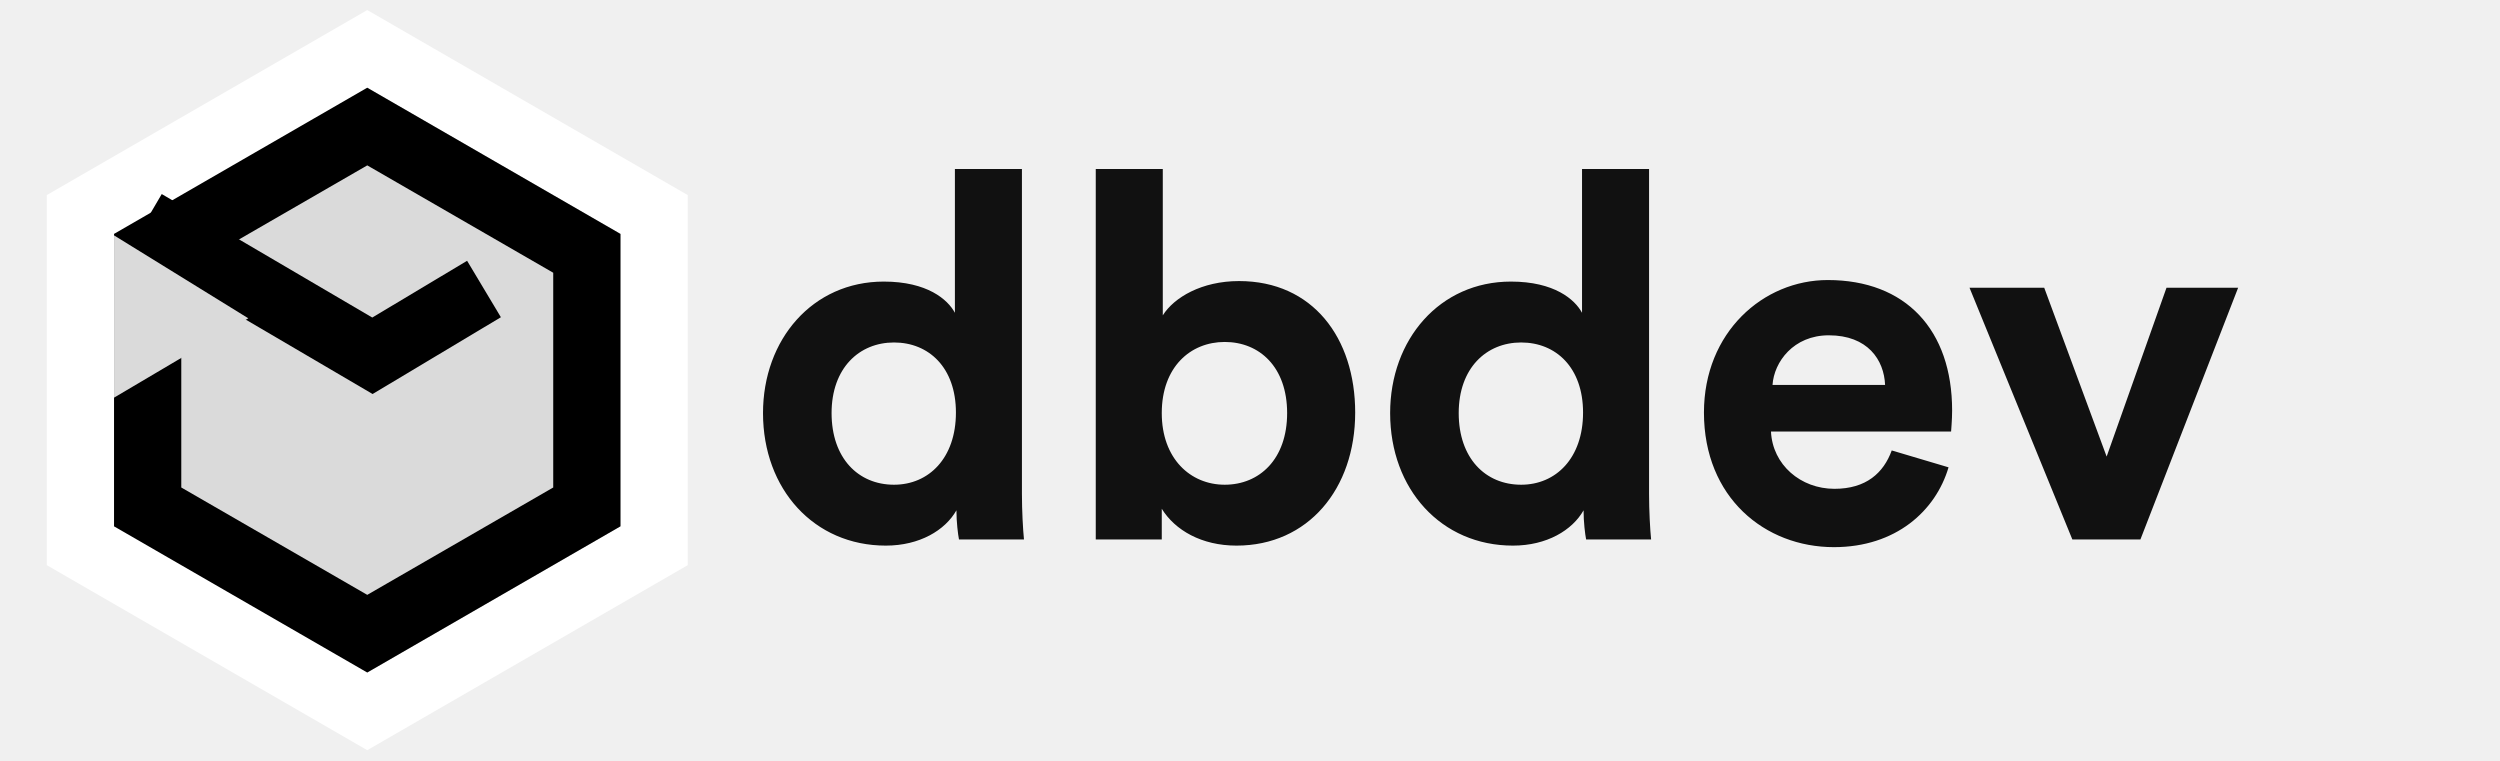
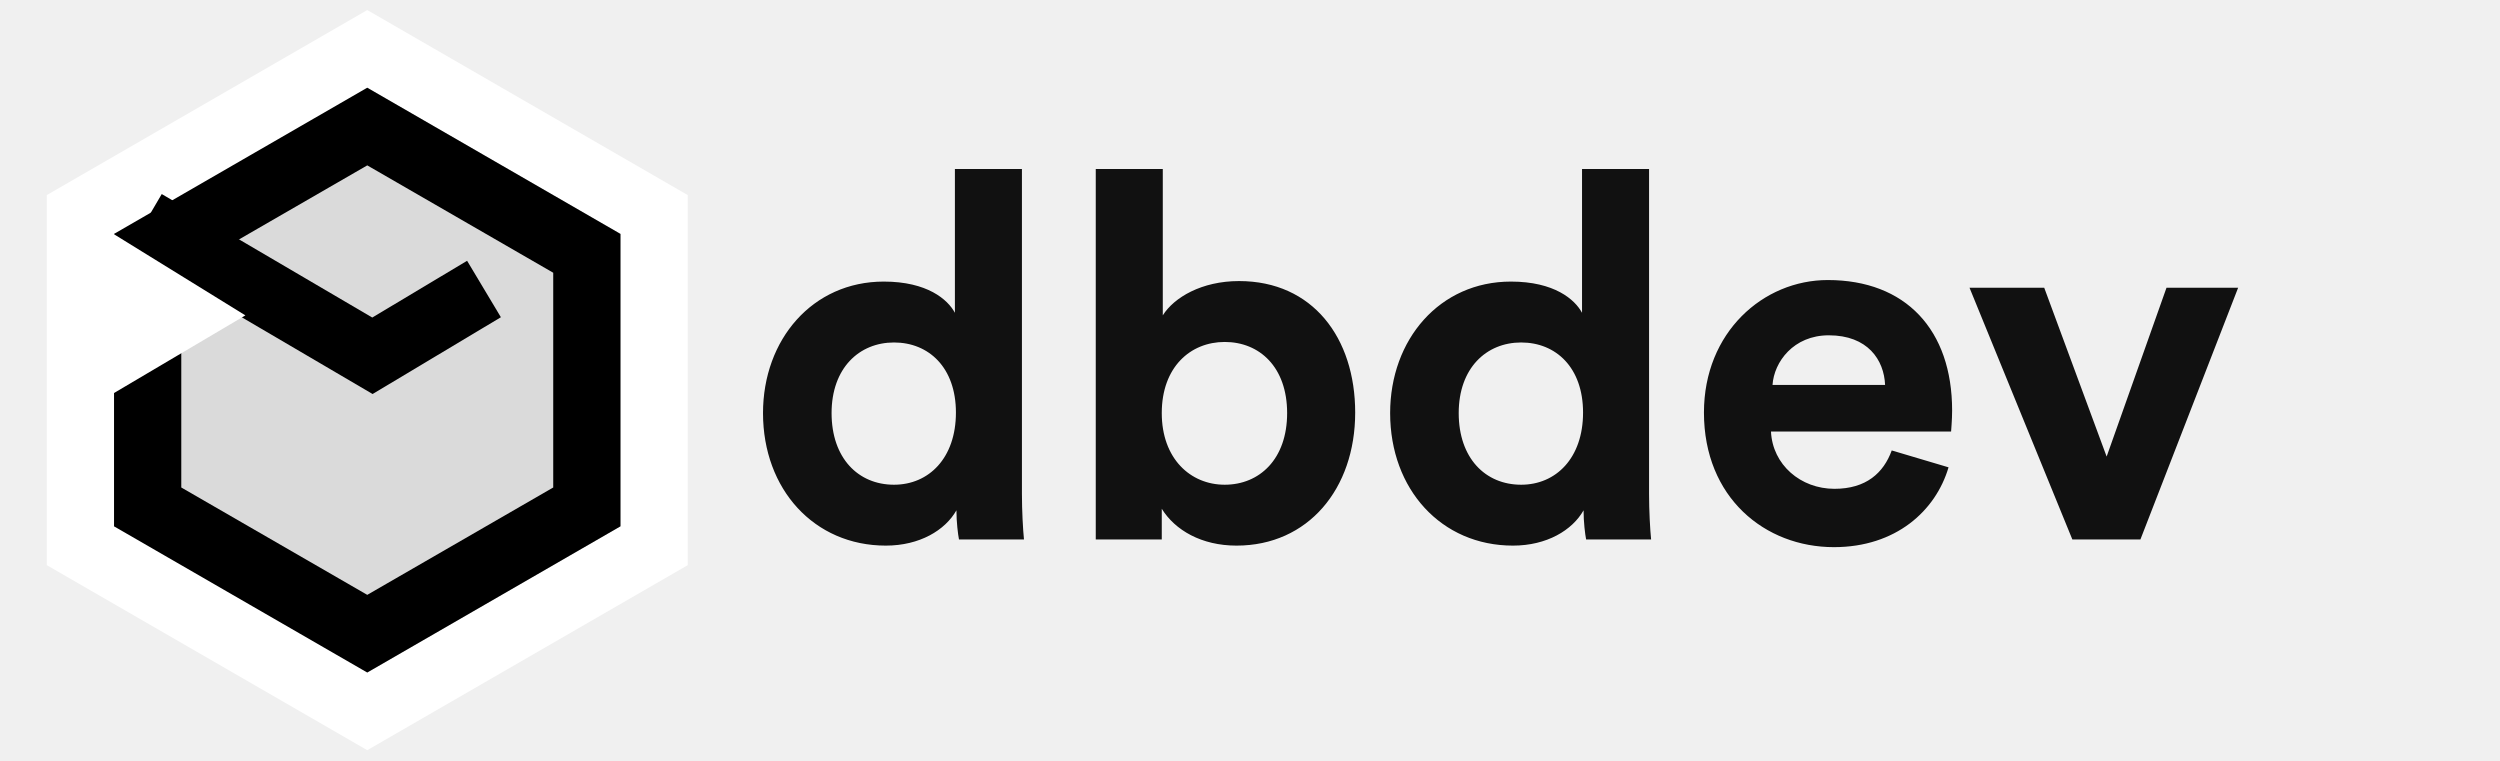
<svg xmlns="http://www.w3.org/2000/svg" width="1710" height="520" viewBox="0 0 1710 520" fill="none">
  <path d="M262.705 40.081L251.205 33.442L239.705 40.081L66.5 140.081L55 146.721V160V227.5V360V373.279L66.5 379.919L239.705 479.919L251.205 486.558L262.705 479.919L435.91 379.919L447.41 373.279V360V160V146.721L435.91 140.081L262.705 40.081Z" fill="#DADADA" stroke="white" stroke-width="46" />
  <path d="M101 173.279L251.205 86.558L401.41 173.279V346.721L251.205 433.442L101 346.721V227.5V173.279Z" fill="#DADADA" stroke="black" stroke-width="46" />
  <path d="M99.248 152.143L254.746 243.352L331.05 197.677" stroke="black" stroke-width="45" />
-   <path d="M78 161V272L169.835 217.716L78 161Z" fill="#DADADA" />
+   <path d="M76 159V270L167.835 215.716L76 159Z" fill="white" />
  <path d="M699 115.6H653.15V213.95C648.25 204.85 634.25 192.6 604.5 192.6C555.85 192.6 521.9 232.15 521.9 282.55C521.9 334.7 556.9 373.2 605.9 373.2C629 373.2 646.5 362.7 654.2 349.05C654.2 357.1 655.25 365.5 655.95 369H700.4C699.7 362 699 349.4 699 337.85V115.6ZM568.8 282.55C568.8 251.75 587.7 234.25 611.5 234.25C635.3 234.25 653.85 251.4 653.85 282.2C653.85 313.35 635.3 331.55 611.5 331.55C587 331.55 568.8 313.35 568.8 282.55ZM794.648 369V348C803.748 362.7 821.948 373.2 845.748 373.2C894.748 373.2 926.948 334.35 926.948 282.2C926.948 231.1 897.898 192.25 847.498 192.25C821.948 192.25 803.048 203.45 795.348 215.7V115.6H749.498V369H794.648ZM880.398 282.55C880.398 314.05 861.498 331.55 837.698 331.55C814.248 331.55 794.648 313.7 794.648 282.55C794.648 251.05 814.248 233.9 837.698 233.9C861.498 233.9 880.398 251.05 880.398 282.55ZM1127.96 115.6H1082.11V213.95C1077.21 204.85 1063.21 192.6 1033.46 192.6C984.805 192.6 950.855 232.15 950.855 282.55C950.855 334.7 985.855 373.2 1034.86 373.2C1057.96 373.2 1075.46 362.7 1083.16 349.05C1083.16 357.1 1084.21 365.5 1084.91 369H1129.36C1128.66 362 1127.96 349.4 1127.96 337.85V115.6ZM997.755 282.55C997.755 251.75 1016.66 234.25 1040.46 234.25C1064.26 234.25 1082.81 251.4 1082.81 282.2C1082.81 313.35 1064.26 331.55 1040.46 331.55C1015.96 331.55 997.755 313.35 997.755 282.55ZM1212.4 263.3C1213.45 247.55 1226.75 229.35 1250.9 229.35C1277.5 229.35 1288.7 246.15 1289.4 263.3H1212.4ZM1293.95 308.1C1288.35 323.5 1276.45 334.35 1254.75 334.35C1231.65 334.35 1212.4 317.9 1211.35 295.15H1334.55C1334.55 294.45 1335.25 287.45 1335.25 280.8C1335.25 225.5 1303.4 191.55 1250.2 191.55C1206.1 191.55 1165.5 227.25 1165.5 282.2C1165.5 340.3 1207.15 374.25 1254.4 374.25C1296.75 374.25 1324.05 349.4 1332.8 319.65L1293.95 308.1ZM1530.89 196.8H1481.89L1440.94 312.3L1398.24 196.8H1347.14L1417.49 369H1464.04L1530.89 196.8Z" fill="#111111" />
</svg>
